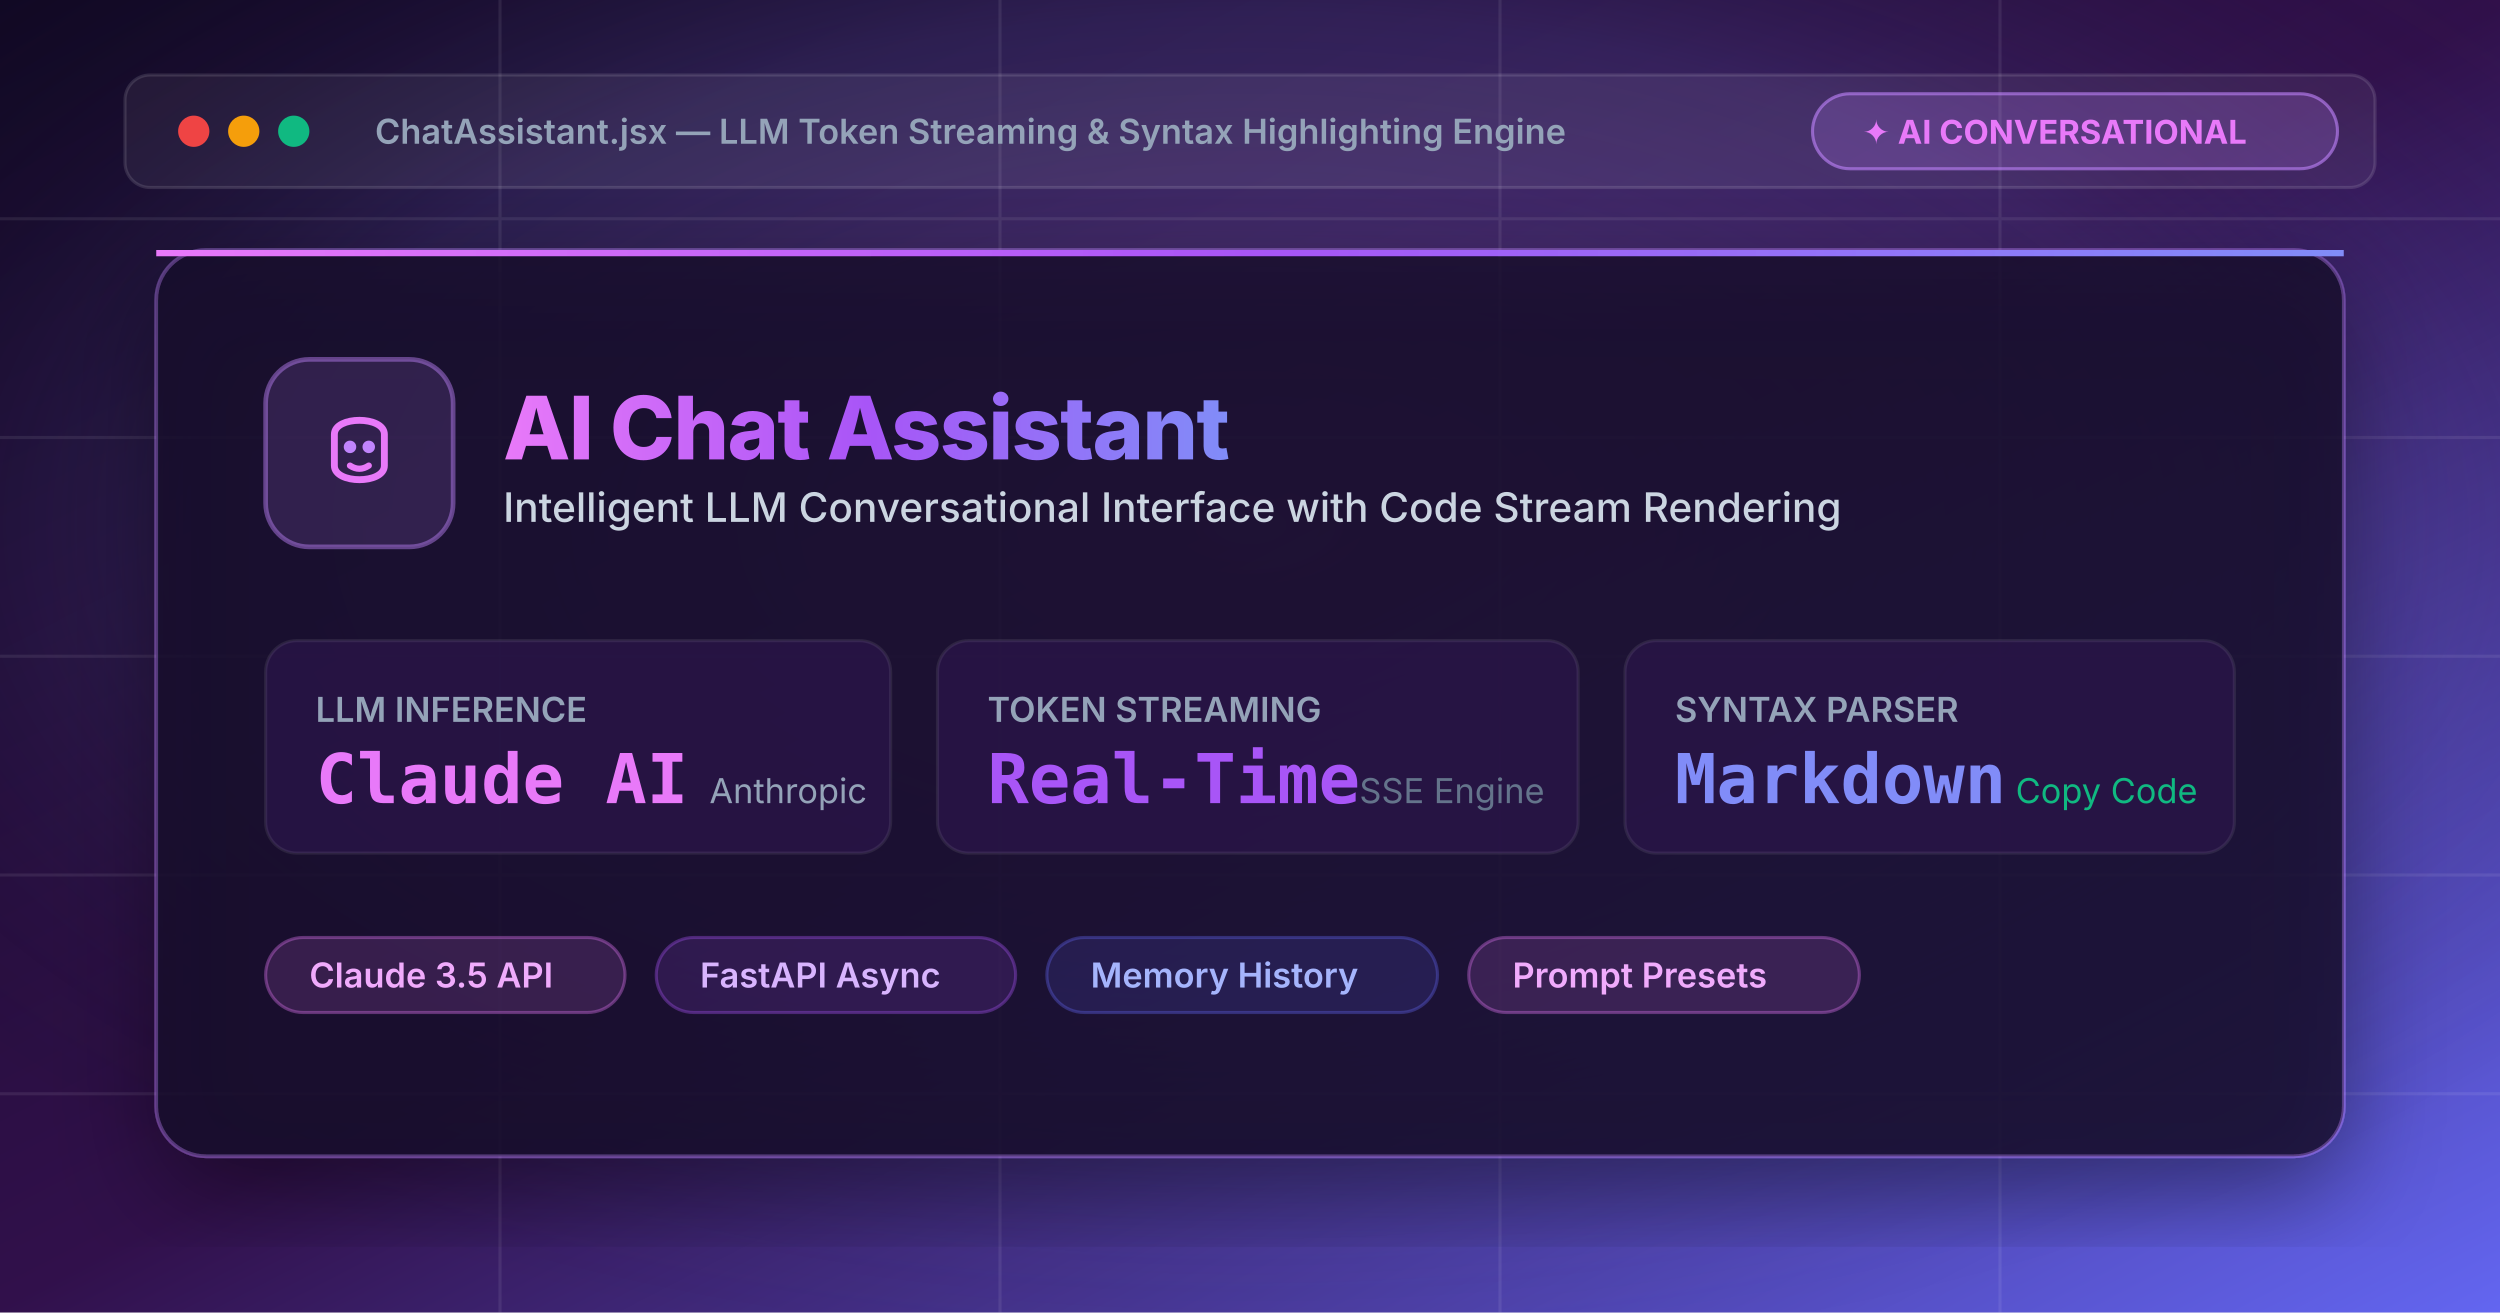
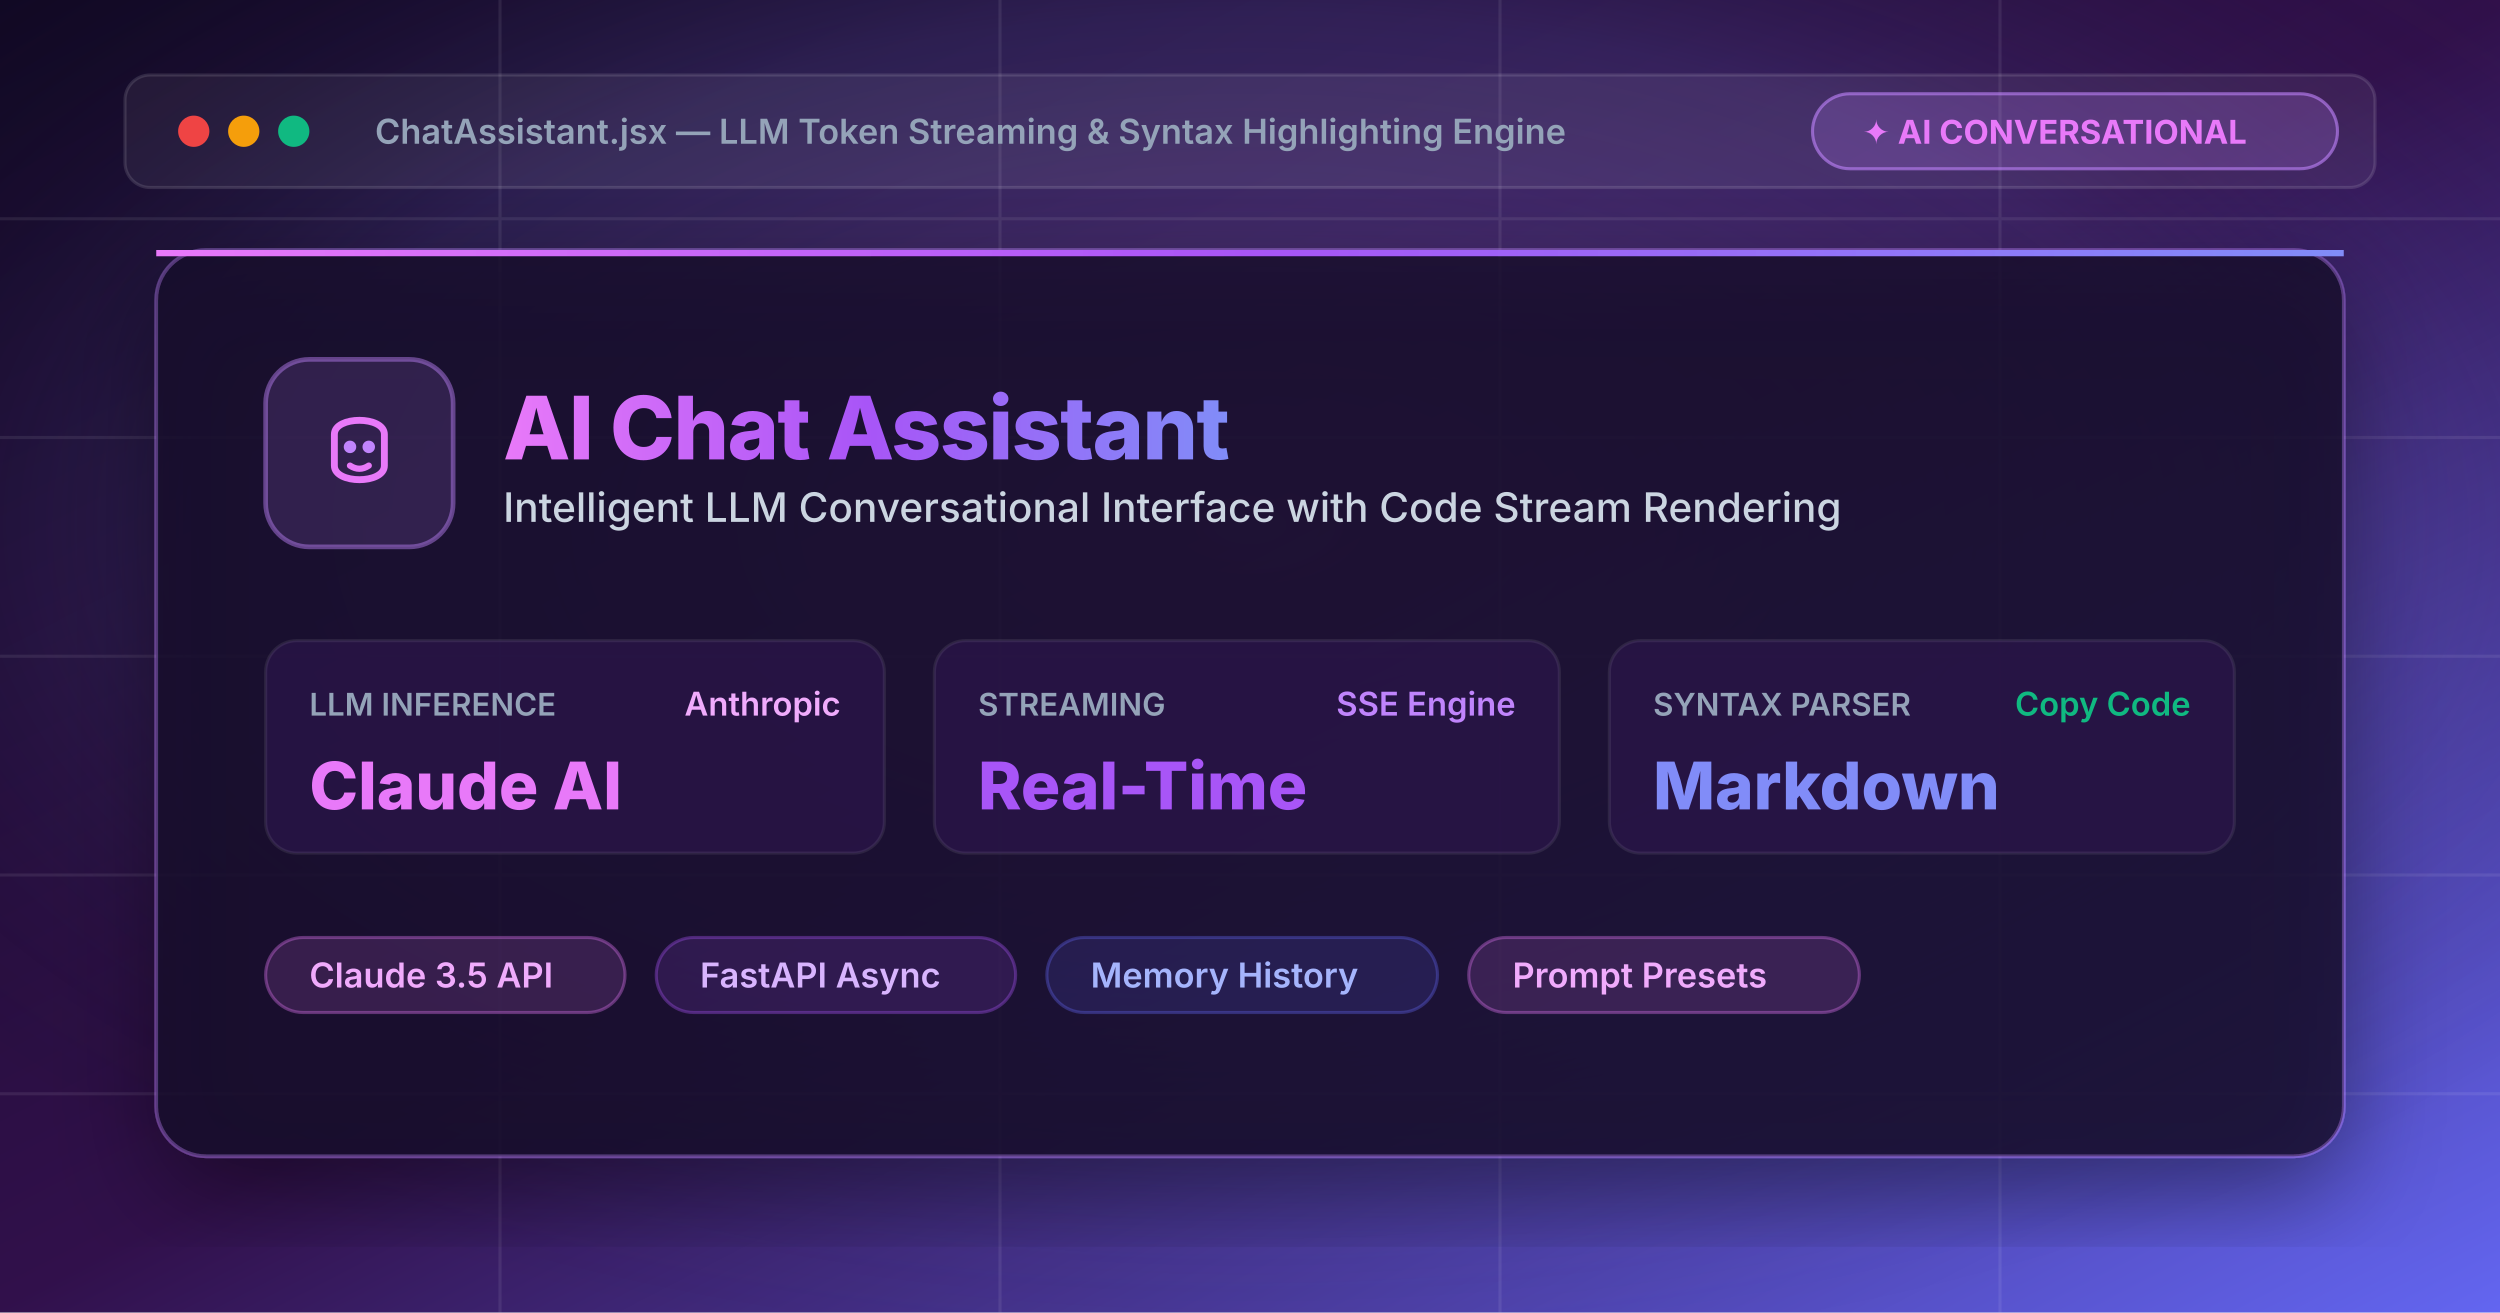
<svg xmlns="http://www.w3.org/2000/svg" viewBox="0 0 800 420" width="100%" height="100%">
  <defs>
    <linearGradient id="bgAi" x1="0%" y1="0%" x2="100%" y2="100%">
      <stop offset="0%" stop-color="#110924" />
      <stop offset="50%" stop-color="#31104b" />
      <stop offset="100%" stop-color="#6366f1" />
    </linearGradient>
    <radialGradient id="glowAi" cx="50%" cy="40%" r="65%">
      <stop offset="0%" stop-color="#c084fc" stop-opacity="0.32" />
      <stop offset="60%" stop-color="#818cf8" stop-opacity="0.15" />
      <stop offset="100%" stop-color="#000000" stop-opacity="0" />
    </radialGradient>
    <linearGradient id="textGradAi" x1="0%" y1="0%" x2="100%" y2="0%">
      <stop offset="0%" stop-color="#e879f9" />
      <stop offset="50%" stop-color="#a855f7" />
      <stop offset="100%" stop-color="#818cf8" />
    </linearGradient>
    <filter id="shadowAi" x="-10%" y="-10%" width="120%" height="120%">
      <feDropShadow dx="0" dy="12" stdDeviation="16" flood-color="#000" flood-opacity="0.5" />
    </filter>
  </defs>
  <rect width="800" height="420" fill="url(#bgAi)" />
  <rect width="800" height="420" fill="url(#glowAi)" />
  <g opacity="0.08" stroke="#ffffff" stroke-width="1">
    <line x1="0" y1="70" x2="800" y2="70" />
    <line x1="0" y1="140" x2="800" y2="140" />
    <line x1="0" y1="210" x2="800" y2="210" />
    <line x1="0" y1="280" x2="800" y2="280" />
    <line x1="0" y1="350" x2="800" y2="350" />
    <line x1="160" y1="0" x2="160" y2="420" />
    <line x1="320" y1="0" x2="320" y2="420" />
    <line x1="480" y1="0" x2="480" y2="420" />
    <line x1="640" y1="0" x2="640" y2="420" />
  </g>
  <rect x="40" y="24" width="720" height="36" rx="8" fill="rgba(255,255,255,0.06)" stroke="rgba(255,255,255,0.12)" />
  <circle cx="62" cy="42" r="5" fill="#ef4444" />
  <circle cx="78" cy="42" r="5" fill="#f59e0b" />
  <circle cx="94" cy="42" r="5" fill="#10b981" />
  <text x="120" y="46" font-family="-apple-system, sans-serif" font-size="11" fill="#94a3b8" font-weight="600">ChatAssistant.jsx — LLM Token Streaming &amp; Syntax Highlighting Engine</text>
  <rect x="580" y="30" width="168" height="24" rx="12" fill="rgba(192, 132, 252, 0.2)" stroke="rgba(192, 132, 252, 0.6)" />
  <text x="596" y="46" font-family="-apple-system, sans-serif" font-size="10.5" fill="#e879f9" font-weight="700">✦ AI CONVERSATIONAL</text>
  <g filter="url(#shadowAi)">
    <rect x="50" y="80" width="700" height="290" rx="16" fill="rgba(24, 13, 43, 0.82)" stroke="rgba(192, 132, 252, 0.35)" stroke-width="1.2" />
    <rect x="50" y="80" width="700" height="2" fill="url(#textGradAi)" />
  </g>
  <g transform="translate(85, 115)">
    <rect x="0" y="0" width="60" height="60" rx="14" fill="rgba(192, 132, 252, 0.15)" stroke="rgba(192, 132, 252, 0.45)" stroke-width="1.5" />
    <path d="M22 24 C22 18 38 18 38 24 V34 C38 40 22 40 22 34 Z" fill="none" stroke="#e879f9" stroke-width="2.2" />
    <circle cx="27" cy="28" r="2" fill="#c084fc" />
    <circle cx="33" cy="28" r="2" fill="#c084fc" />
    <path d="M27 34 Q30 36 33 34" fill="none" stroke="#e879f9" stroke-width="2" stroke-linecap="round" />
    <text x="76" y="32" font-family="-apple-system, sans-serif" font-size="28" font-weight="800" fill="url(#textGradAi)" letter-spacing="-0.5">AI Chat Assistant</text>
    <text x="76" y="52" font-family="-apple-system, sans-serif" font-size="13" font-weight="500" fill="#cbd5e1">Intelligent LLM Conversational Interface with Code Stream Rendering</text>
  </g>
  <g transform="translate(85, 205)">
-     <rect x="0" y="0" width="200" height="68" rx="10" fill="rgba(42, 20, 72, 0.75)" stroke="rgba(255,255,255,0.08)" />
-     <text x="16" y="26" font-family="-apple-system, sans-serif" font-size="11" fill="#94a3b8" font-weight="600">LLM INFERENCE</text>
-     <text x="16" y="52" font-family="monospace" font-size="22" fill="#e879f9" font-weight="800">Claude AI</text>
-     <text x="142" y="52" font-family="-apple-system, sans-serif" font-size="11" fill="#94a3b8">Anthropic</text>
-     <rect x="215" y="0" width="205" height="68" rx="10" fill="rgba(42, 20, 72, 0.75)" stroke="rgba(255,255,255,0.08)" />
-     <text x="231" y="26" font-family="-apple-system, sans-serif" font-size="11" fill="#94a3b8" font-weight="600">TOKEN STREAMING</text>
-     <text x="231" y="52" font-family="monospace" font-size="22" fill="#a855f7" font-weight="800">Real-Time</text>
-     <text x="350" y="52" font-family="-apple-system, sans-serif" font-size="11" fill="#64748b">SSE Engine</text>
-     <rect x="435" y="0" width="195" height="68" rx="10" fill="rgba(42, 20, 72, 0.75)" stroke="rgba(255,255,255,0.08)" />
-     <text x="451" y="26" font-family="-apple-system, sans-serif" font-size="11" fill="#94a3b8" font-weight="600">SYNTAX PARSER</text>
-     <text x="451" y="52" font-family="monospace" font-size="22" fill="#818cf8" font-weight="800">Markdown</text>
-     <text x="560" y="52" font-family="-apple-system, sans-serif" font-size="11" fill="#10b981">Copy Code</text>
+     <rect x="0" y="0" width="198" height="68" rx="10" fill="rgba(42, 20, 72, 0.75)" stroke="rgba(255,255,255,0.08)" />
+     <text x="14" y="24" font-family="-apple-system, sans-serif" font-size="10" fill="#94a3b8" font-weight="600">LLM INFERENCE</text>
+     <text x="184" y="24" text-anchor="end" font-family="-apple-system, sans-serif" font-size="10.5" fill="#f0abfc" font-weight="600">Anthropic</text>
+     <text x="14" y="54" font-family="-apple-system, BlinkMacSystemFont, 'Segoe UI', sans-serif" font-size="21" fill="#e879f9" font-weight="800">Claude AI</text>
+     <rect x="214" y="0" width="200" height="68" rx="10" fill="rgba(42, 20, 72, 0.75)" stroke="rgba(255,255,255,0.08)" />
+     <text x="228" y="24" font-family="-apple-system, sans-serif" font-size="10" fill="#94a3b8" font-weight="600">STREAMING</text>
+     <text x="400" y="24" text-anchor="end" font-family="-apple-system, sans-serif" font-size="10.5" fill="#c084fc" font-weight="600">SSE Engine</text>
+     <text x="228" y="54" font-family="-apple-system, BlinkMacSystemFont, 'Segoe UI', sans-serif" font-size="21" fill="#a855f7" font-weight="800">Real-Time</text>
+     <rect x="430" y="0" width="200" height="68" rx="10" fill="rgba(42, 20, 72, 0.75)" stroke="rgba(255,255,255,0.08)" />
+     <text x="444" y="24" font-family="-apple-system, sans-serif" font-size="10" fill="#94a3b8" font-weight="600">SYNTAX PARSER</text>
+     <text x="616" y="24" text-anchor="end" font-family="-apple-system, sans-serif" font-size="10.5" fill="#10b981" font-weight="600">Copy Code</text>
+     <text x="444" y="54" font-family="-apple-system, BlinkMacSystemFont, 'Segoe UI', sans-serif" font-size="21" fill="#818cf8" font-weight="800">Markdown</text>
  </g>
  <g transform="translate(85, 300)">
    <rect x="0" y="0" width="115" height="24" rx="12" fill="rgba(232, 121, 249, 0.15)" stroke="rgba(232, 121, 249, 0.35)" />
    <text x="14" y="16" font-family="-apple-system, sans-serif" font-size="11" fill="#f0abfc" font-weight="600">Claude 3.5 API</text>
    <rect x="125" y="0" width="115" height="24" rx="12" fill="rgba(168, 85, 247, 0.15)" stroke="rgba(168, 85, 247, 0.35)" />
    <text x="139" y="16" font-family="-apple-system, sans-serif" font-size="11" fill="#d8b4fe" font-weight="600">FastAPI Async</text>
    <rect x="250" y="0" width="125" height="24" rx="12" fill="rgba(99, 102, 241, 0.15)" stroke="rgba(99, 102, 241, 0.35)" />
    <text x="264" y="16" font-family="-apple-system, sans-serif" font-size="11" fill="#a5b4fc" font-weight="600">Memory History</text>
    <rect x="385" y="0" width="125" height="24" rx="12" fill="rgba(232, 121, 249, 0.15)" stroke="rgba(232, 121, 249, 0.35)" />
    <text x="399" y="16" font-family="-apple-system, sans-serif" font-size="11" fill="#f0abfc" font-weight="600">Prompt Presets</text>
  </g>
</svg>
